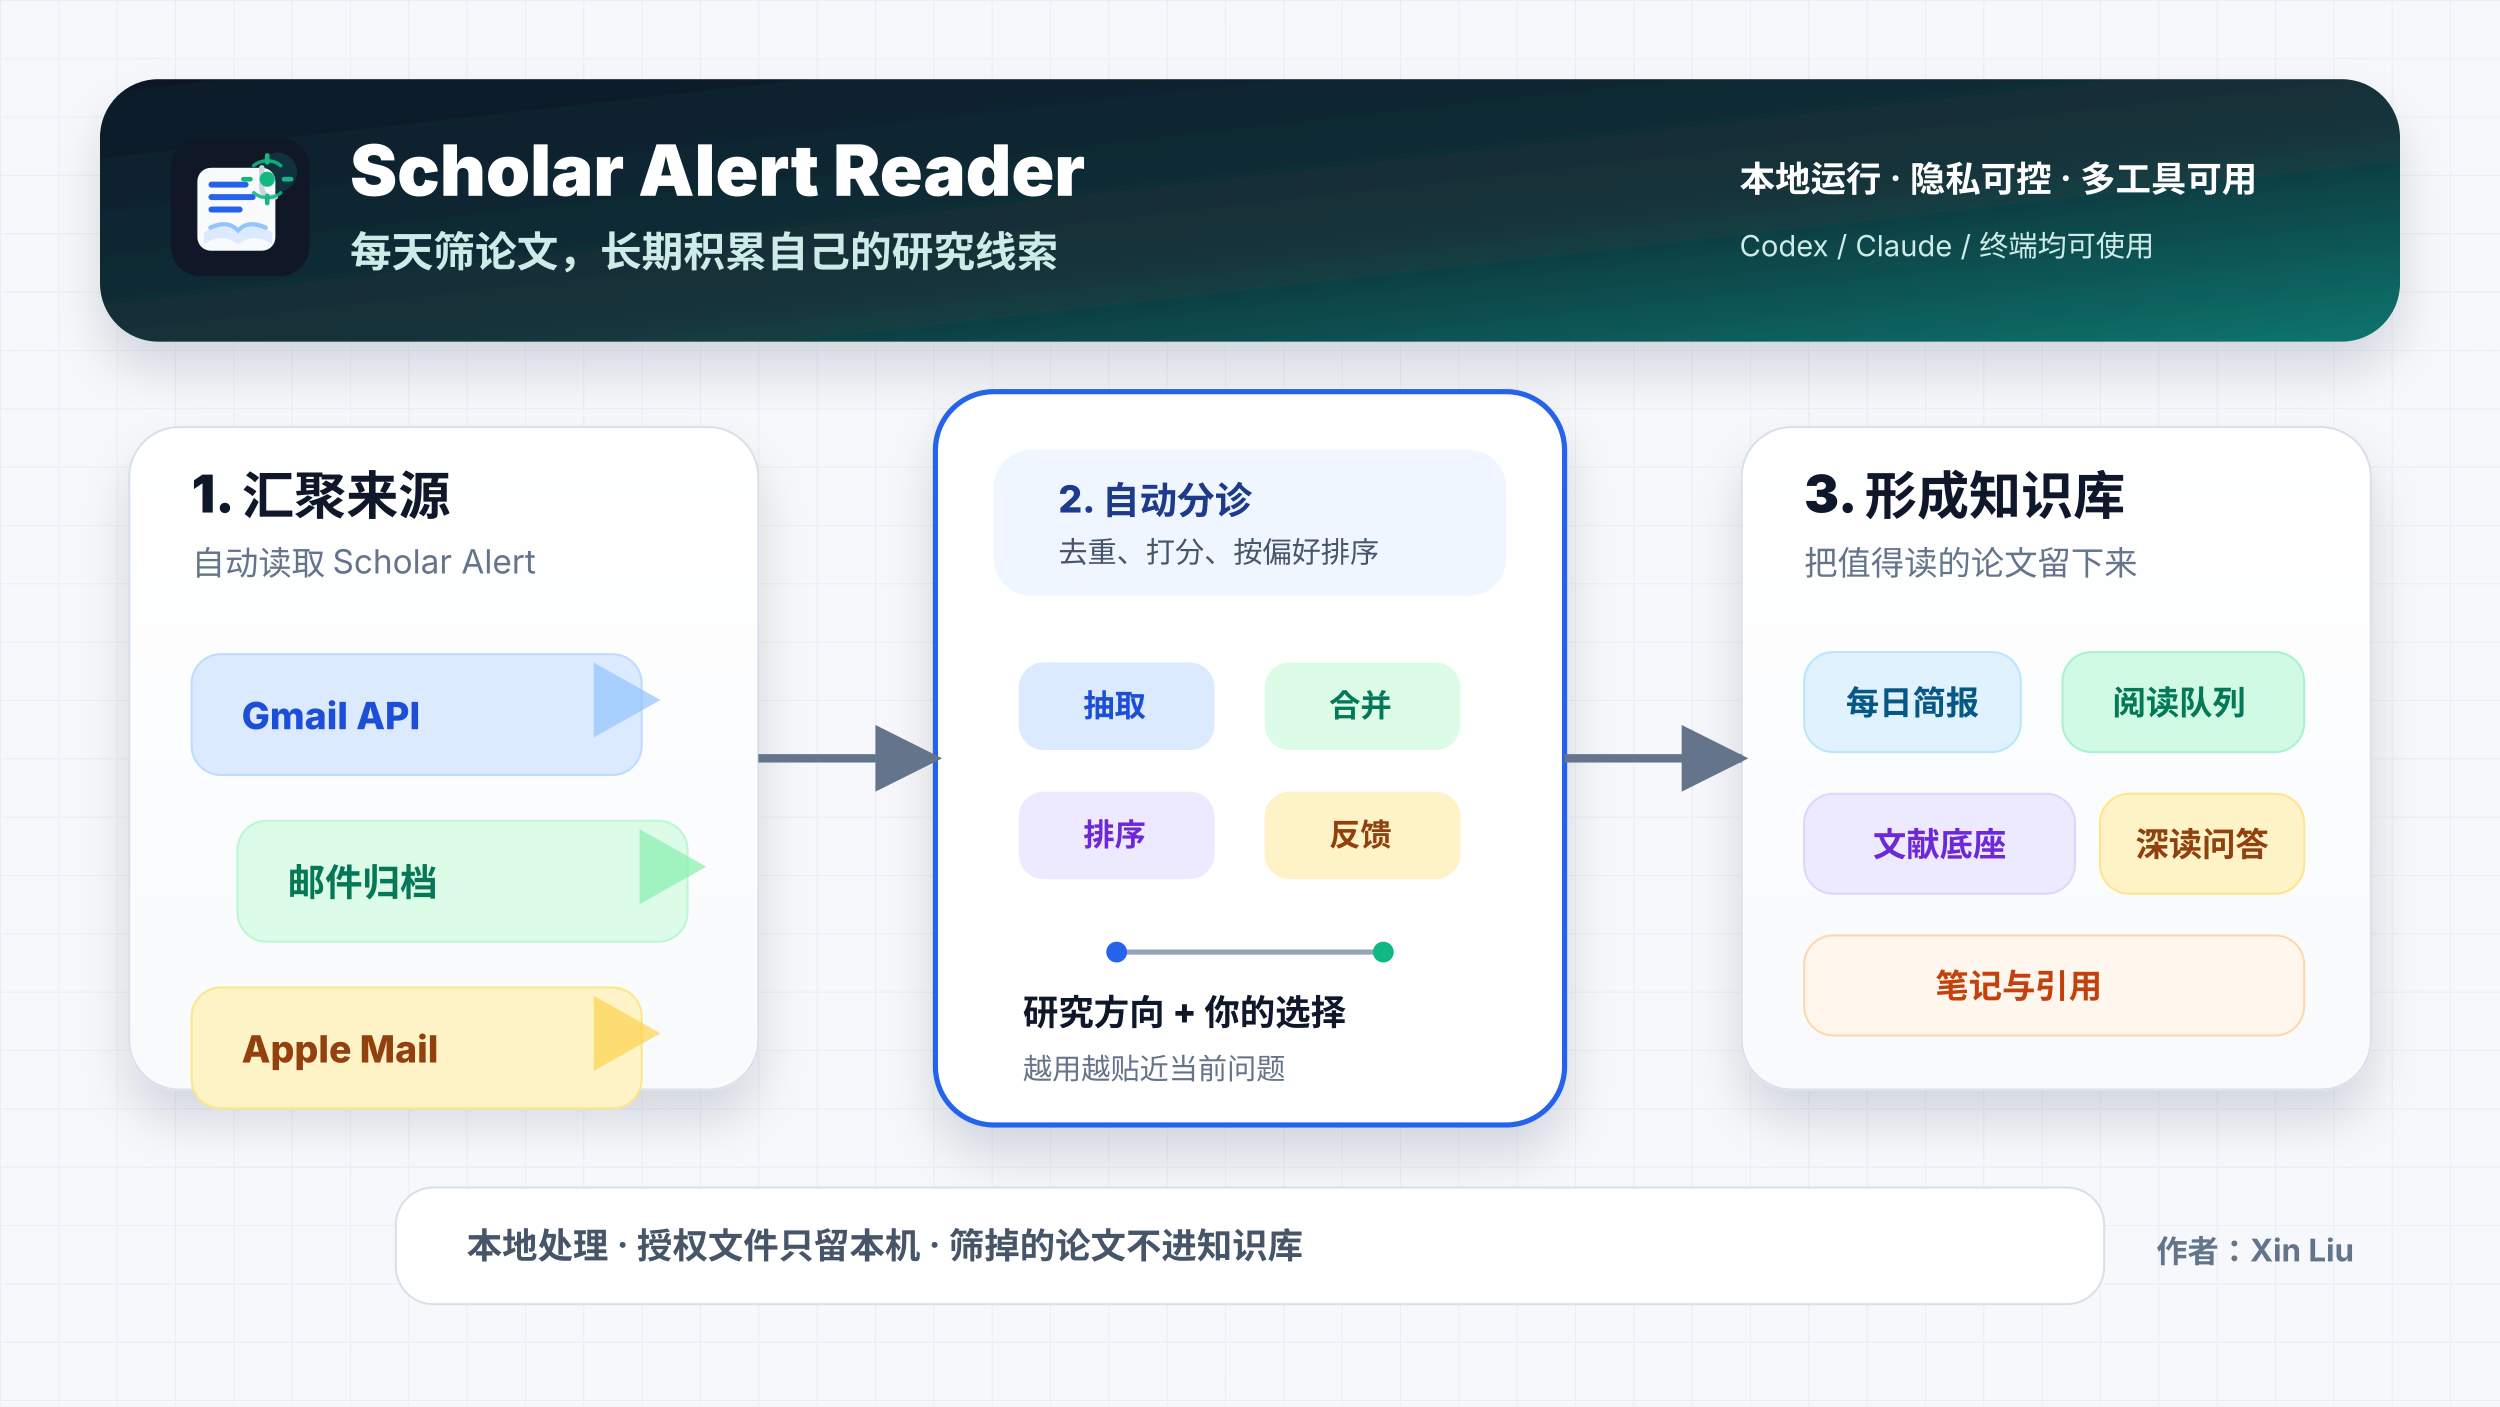
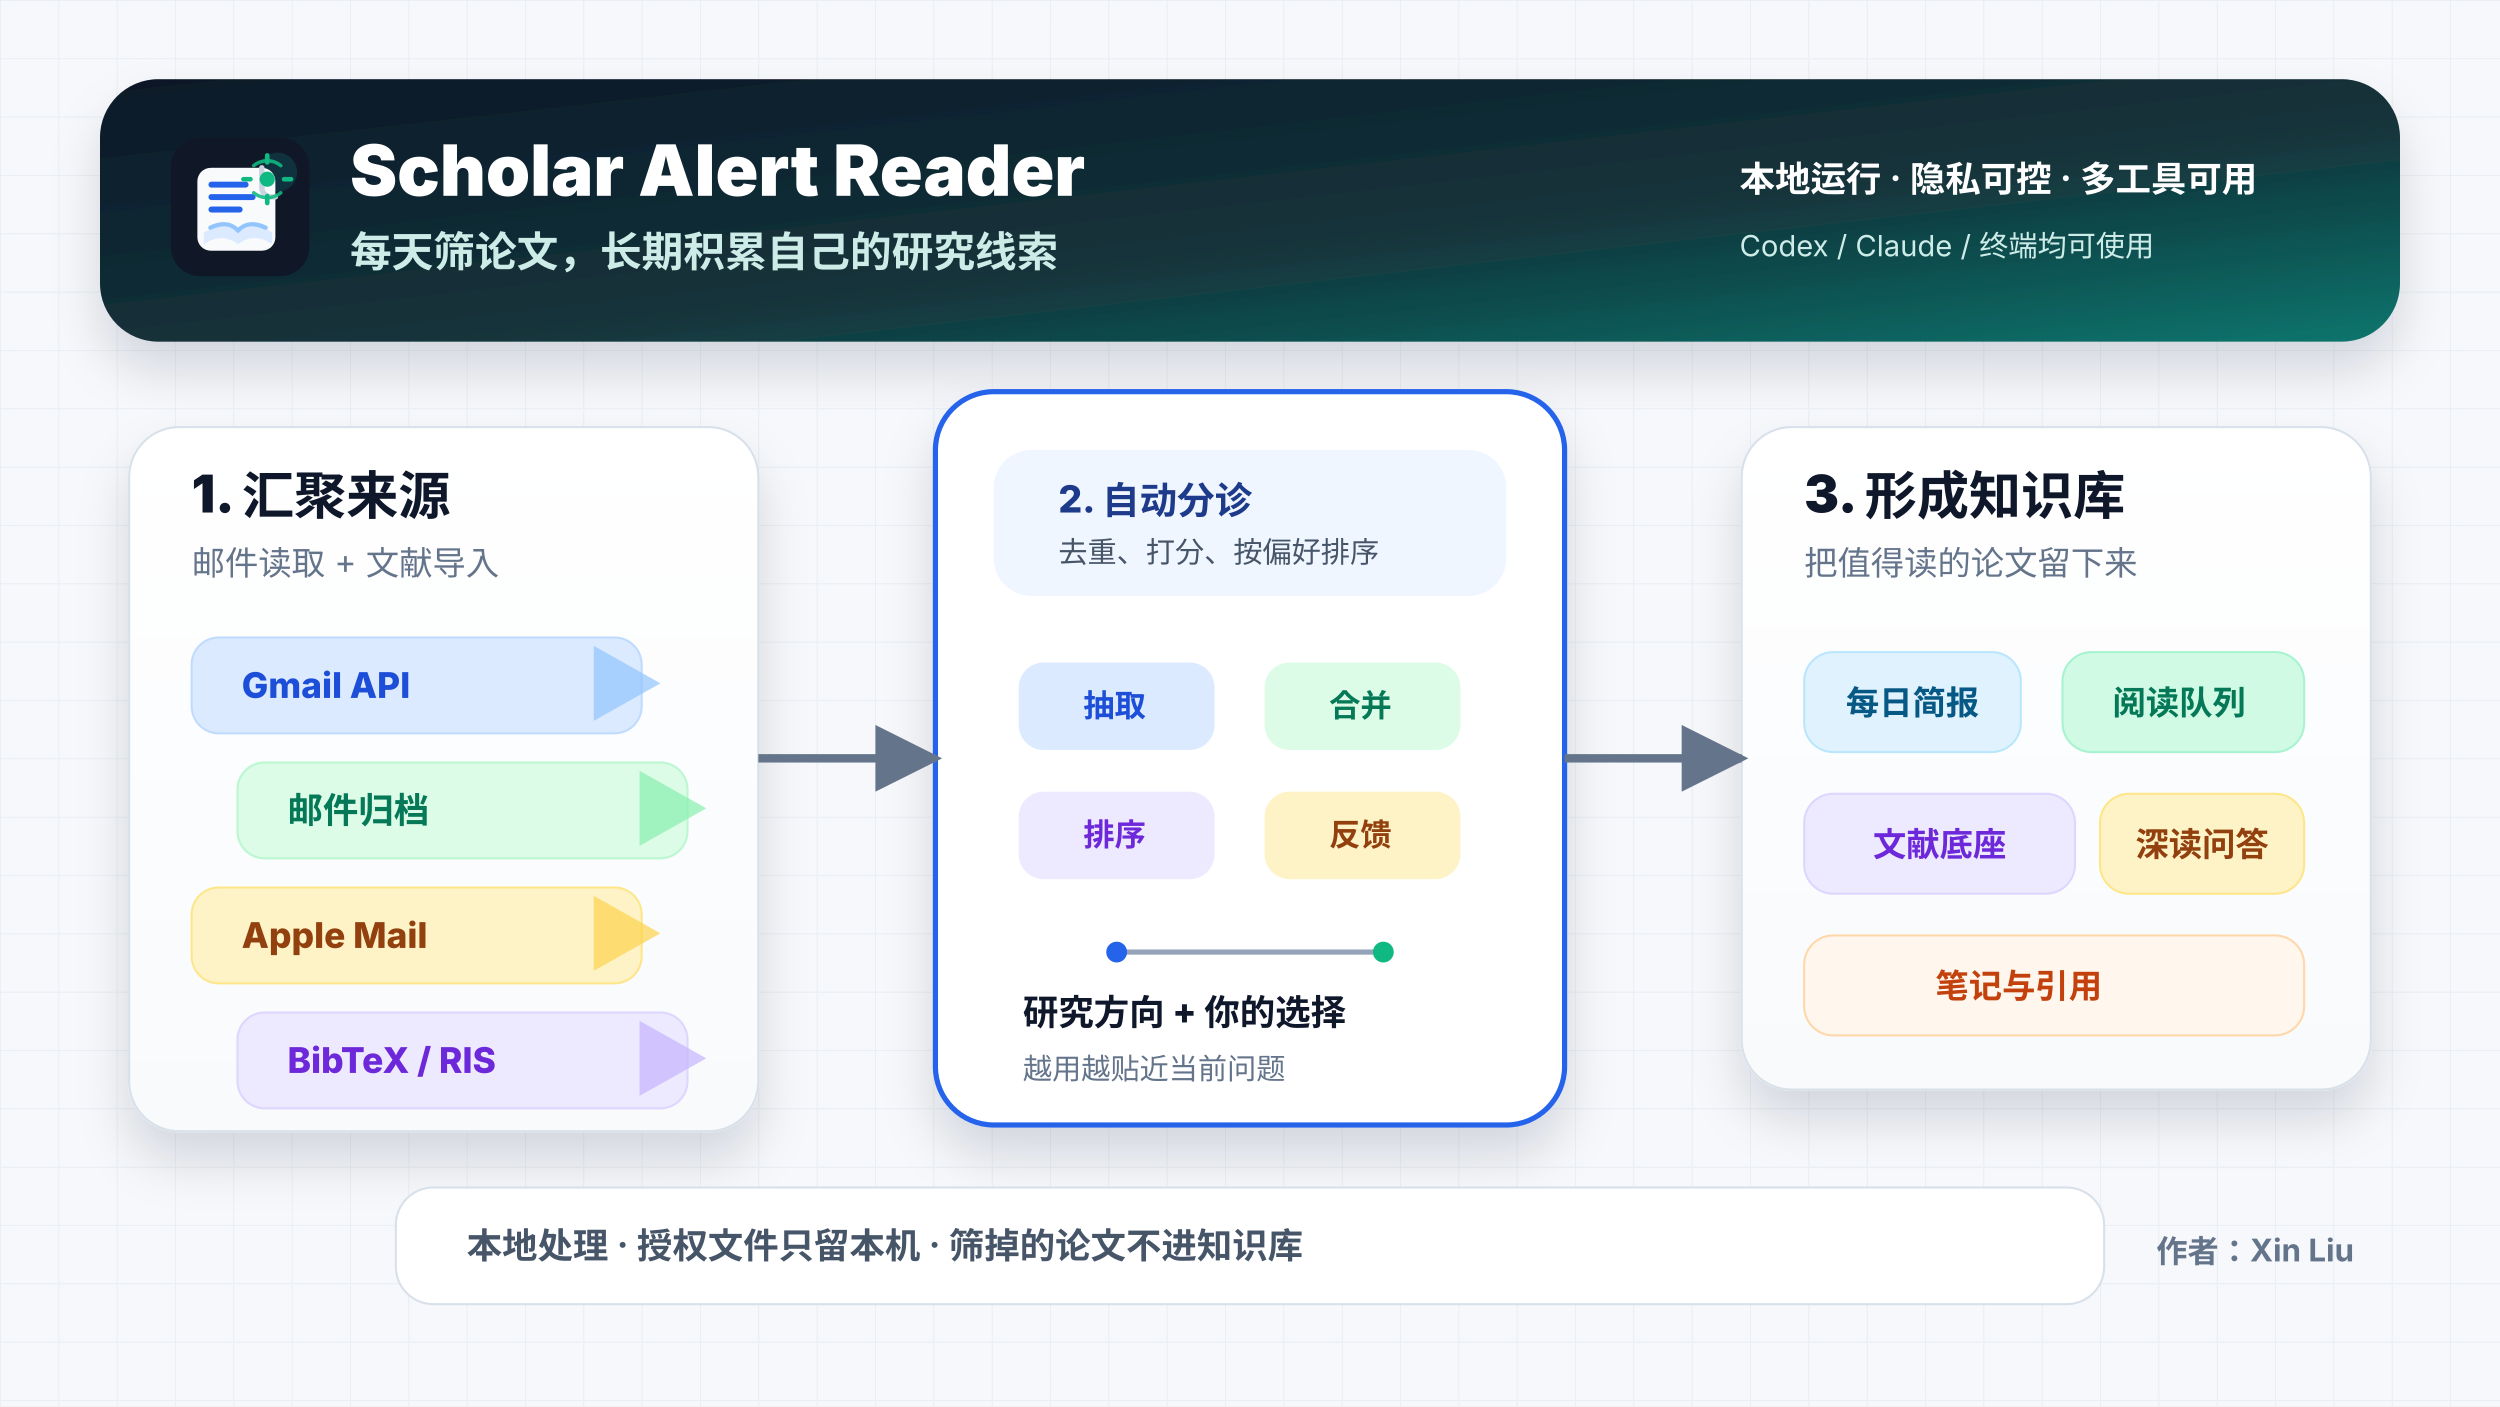
<svg xmlns="http://www.w3.org/2000/svg" width="1200" height="675" viewBox="0 0 1200 675" role="img" aria-labelledby="title desc">
  <defs>
    <linearGradient id="hero" x1="0" x2="1" y1="0" y2="1">
      <stop offset="0" stop-color="#101827" />
      <stop offset=".58" stop-color="#12343b" />
      <stop offset="1" stop-color="#0f766e" />
    </linearGradient>
    <linearGradient id="panel" x1="0" x2="0" y1="0" y2="1">
      <stop offset="0" stop-color="#ffffff" />
      <stop offset="1" stop-color="#f8fafc" />
    </linearGradient>
    <pattern id="grid" width="28" height="28" patternUnits="userSpaceOnUse">
      <path d="M 28 0 H 0 V 28" fill="none" stroke="#dbe4ee" stroke-width="1" opacity=".45" />
    </pattern>
    <filter id="shadow" x="-20%" y="-25%" width="140%" height="150%">
      <feDropShadow dx="0" dy="14" stdDeviation="12" flood-color="#0f172a" flood-opacity=".14" />
    </filter>
    <marker id="arrow" viewBox="0 0 10 10" refX="9" refY="5" markerWidth="8" markerHeight="8" orient="auto-start-reverse">
      <path d="M 0 0 L 10 5 L 0 10 z" fill="#64748b" />
    </marker>
  </defs>
  <rect width="1200" height="675" fill="#f6f8fb" />
  <rect width="1200" height="675" fill="url(#grid)" />
  <rect x="48" y="38" width="1104" height="126" rx="28" fill="url(#hero)" filter="url(#shadow)" />
  <g transform="translate(82 66) scale(.13)">
    <rect width="512" height="512" rx="108" fill="#101827" />
    <circle cx="394" cy="128" r="72" fill="#0ea5a4" opacity=".18" />
    <path d="M148 112h188c28 0 50 22 50 50v206c0 28-22 50-50 50H148c-28 0-50-22-50-50V162c0-28 22-50 50-50z" fill="#f8fafc" />
    <path d="M336 112v74c0 18 15 33 33 33h17" fill="none" stroke="#cbd5e1" stroke-width="20" stroke-linecap="round" />
    <path d="M150 174h126M150 220h152M150 266h104" stroke="#2563eb" stroke-width="22" stroke-linecap="round" />
    <path d="M122 352c44-32 86-32 126 0 40-32 82-32 126 0v42c-44-30-86-30-126 0-40-30-82-30-126 0v-42z" fill="#dbeafe" />
    <circle cx="356" cy="154" r="28" fill="#10b981" />
    <path d="M356 92v-26M356 242v-26M294 154h-26M444 154h-26" stroke="#10b981" stroke-width="17" stroke-linecap="round" />
    <path d="M306 104a78 78 0 0 1 100 0M306 204a78 78 0 0 0 100 0" fill="none" stroke="#10b981" stroke-width="13" stroke-linecap="round" opacity=".88" />
    <path d="M146 333c42-20 75-16 102 10 27-26 60-30 102-10" fill="none" stroke="#93c5fd" stroke-width="16" stroke-linecap="round" />
  </g>
  <text x="168" y="94" fill="#ffffff" font-family="PingFang SC, Inter, Arial, sans-serif" font-size="34" font-weight="850">Scholar Alert Reader</text>
  <text x="168" y="128" fill="#cdece8" font-family="PingFang SC, Inter, Arial, sans-serif" font-size="20" font-weight="600">每天筛论文，长期积累自己的研究线索</text>
  <text x="835" y="92" fill="#ffffff" font-family="PingFang SC, Inter, Arial, sans-serif" font-size="17" font-weight="750">本地运行 · 隐私可控 · 多工具可用</text>
  <text x="835" y="123" fill="#cdece8" font-family="PingFang SC, Inter, Arial, sans-serif" font-size="14">Codex / Claude / 终端均可使用</text>
  <g font-family="PingFang SC, Inter, Arial, sans-serif">
-     <rect x="62" y="205" width="302" height="318" rx="24" fill="url(#panel)" stroke="#d8e0ea" filter="url(#shadow)" />
+     <rect x="62" y="205" width="302" height="338" rx="24" fill="url(#panel)" stroke="#d8e0ea" filter="url(#shadow)" />
    <text x="92" y="246" fill="#0f172a" font-size="25" font-weight="850">1. 汇聚来源</text>
-     <text x="92" y="276" fill="#64748b" font-size="16">自动读取 Scholar Alert</text>
-     <rect x="92" y="314" width="216" height="58" rx="14" fill="#dbeafe" stroke="#bfdbfe" />
-     <text x="116" y="350" fill="#1d4ed8" font-size="18" font-weight="800">Gmail API</text>
-     <rect x="114" y="394" width="216" height="58" rx="14" fill="#dcfce7" stroke="#bbf7d0" />
-     <text x="138" y="430" fill="#047857" font-size="18" font-weight="800">邮件归档</text>
-     <rect x="92" y="474" width="216" height="58" rx="14" fill="#fef3c7" stroke="#fde68a" />
-     <text x="116" y="510" fill="#92400e" font-size="18" font-weight="800">Apple Mail</text>
-     <path d="M285 318l32 18 -32 18z" fill="#93c5fd" opacity=".7" />
-     <path d="M307 398l32 18 -32 18z" fill="#86efac" opacity=".7" />
-     <path d="M285 478l32 18 -32 18z" fill="#fcd34d" opacity=".7" />
+     <text x="92" y="276" fill="#64748b" font-size="16">邮件读取 + 文献导入</text>
+     <rect x="92" y="306" width="216" height="46" rx="13" fill="#dbeafe" stroke="#bfdbfe" />
+     <text x="116" y="335" fill="#1d4ed8" font-size="17" font-weight="800">Gmail API</text>
+     <rect x="114" y="366" width="216" height="46" rx="13" fill="#dcfce7" stroke="#bbf7d0" />
+     <text x="138" y="395" fill="#047857" font-size="17" font-weight="800">邮件归档</text>
+     <rect x="92" y="426" width="216" height="46" rx="13" fill="#fef3c7" stroke="#fde68a" />
+     <text x="116" y="455" fill="#92400e" font-size="17" font-weight="800">Apple Mail</text>
+     <rect x="114" y="486" width="216" height="46" rx="13" fill="#ede9fe" stroke="#ddd6fe" />
+     <text x="138" y="515" fill="#6d28d9" font-size="17" font-weight="800">BibTeX / RIS</text>
+     <path d="M285 310l32 18 -32 18z" fill="#93c5fd" opacity=".7" />
+     <path d="M307 370l32 18 -32 18z" fill="#86efac" opacity=".7" />
+     <path d="M285 430l32 18 -32 18z" fill="#fcd34d" opacity=".7" />
+     <path d="M307 490l32 18 -32 18z" fill="#c4b5fd" opacity=".7" />
    <rect x="449" y="188" width="302" height="352" rx="28" fill="#ffffff" stroke="#2563eb" stroke-width="2.5" filter="url(#shadow)" />
    <rect x="477" y="216" width="246" height="70" rx="18" fill="#eff6ff" />
    <text x="508" y="246" fill="#1e3a8a" font-size="18" font-weight="800">2. 自动分诊</text>
    <text x="508" y="270" fill="#475569" font-size="14">去重、打分、按偏好排序</text>
    <g font-size="15" font-weight="760">
      <rect x="489" y="318" width="94" height="42" rx="12" fill="#dbeafe" />
      <text x="520" y="344" fill="#1d4ed8">抽取</text>
      <rect x="607" y="318" width="94" height="42" rx="12" fill="#dcfce7" />
      <text x="638" y="344" fill="#047857">合并</text>
      <rect x="489" y="380" width="94" height="42" rx="12" fill="#ede9fe" />
      <text x="520" y="406" fill="#6d28d9">排序</text>
      <rect x="607" y="380" width="94" height="42" rx="12" fill="#fef3c7" />
      <text x="638" y="406" fill="#92400e">反馈</text>
    </g>
    <path d="M536 457h128" stroke="#94a3b8" stroke-width="2.5" stroke-linecap="round" />
    <circle cx="536" cy="457" r="5" fill="#2563eb" />
    <circle cx="664" cy="457" r="5" fill="#10b981" />
    <text x="491" y="492" fill="#0f172a" font-size="17" font-weight="800">研究方向 + 你的选择</text>
    <text x="491" y="518" fill="#64748b" font-size="14">越用越贴近当前问题</text>
    <rect x="836" y="205" width="302" height="318" rx="24" fill="url(#panel)" stroke="#d8e0ea" filter="url(#shadow)" />
    <text x="866" y="246" fill="#0f172a" font-size="25" font-weight="850">3. 形成知识库</text>
    <text x="866" y="276" fill="#64748b" font-size="16">把值得读的论文留下来</text>
    <g font-size="16" font-weight="800">
      <rect x="866" y="313" width="104" height="48" rx="14" fill="#e0f2fe" stroke="#bae6fd" />
      <text x="886" y="343" fill="#075985">每日简报</text>
      <rect x="990" y="313" width="116" height="48" rx="14" fill="#d1fae5" stroke="#a7f3d0" />
      <text x="1014" y="343" fill="#047857">阅读队列</text>
      <rect x="866" y="381" width="130" height="48" rx="14" fill="#ede9fe" stroke="#ddd6fe" />
      <text x="899" y="411" fill="#6d28d9">文献底座</text>
      <rect x="1008" y="381" width="98" height="48" rx="14" fill="#fef3c7" stroke="#fde68a" />
      <text x="1025" y="411" fill="#92400e">深读问答</text>
      <rect x="866" y="449" width="240" height="48" rx="14" fill="#fff7ed" stroke="#fed7aa" />
      <text x="929" y="479" fill="#c2410c">笔记与引用</text>
    </g>
  </g>
  <g stroke="#64748b" stroke-width="4" fill="none" marker-end="url(#arrow)">
    <path d="M364 364 C398 364 412 364 449 364" />
    <path d="M751 364 C790 364 800 364 836 364" />
  </g>
  <g font-family="PingFang SC, Inter, Arial, sans-serif">
    <rect x="190" y="570" width="820" height="56" rx="18" fill="#ffffff" stroke="#d8e0ea" />
    <text x="224" y="604" fill="#475569" font-size="17" font-weight="650">本地处理 · 授权文件只留本机 · 筛掉的论文不进知识库</text>
    <text x="1035" y="606" fill="#64748b" font-size="15" font-weight="650">作者：Xin Liu</text>
  </g>
</svg>
